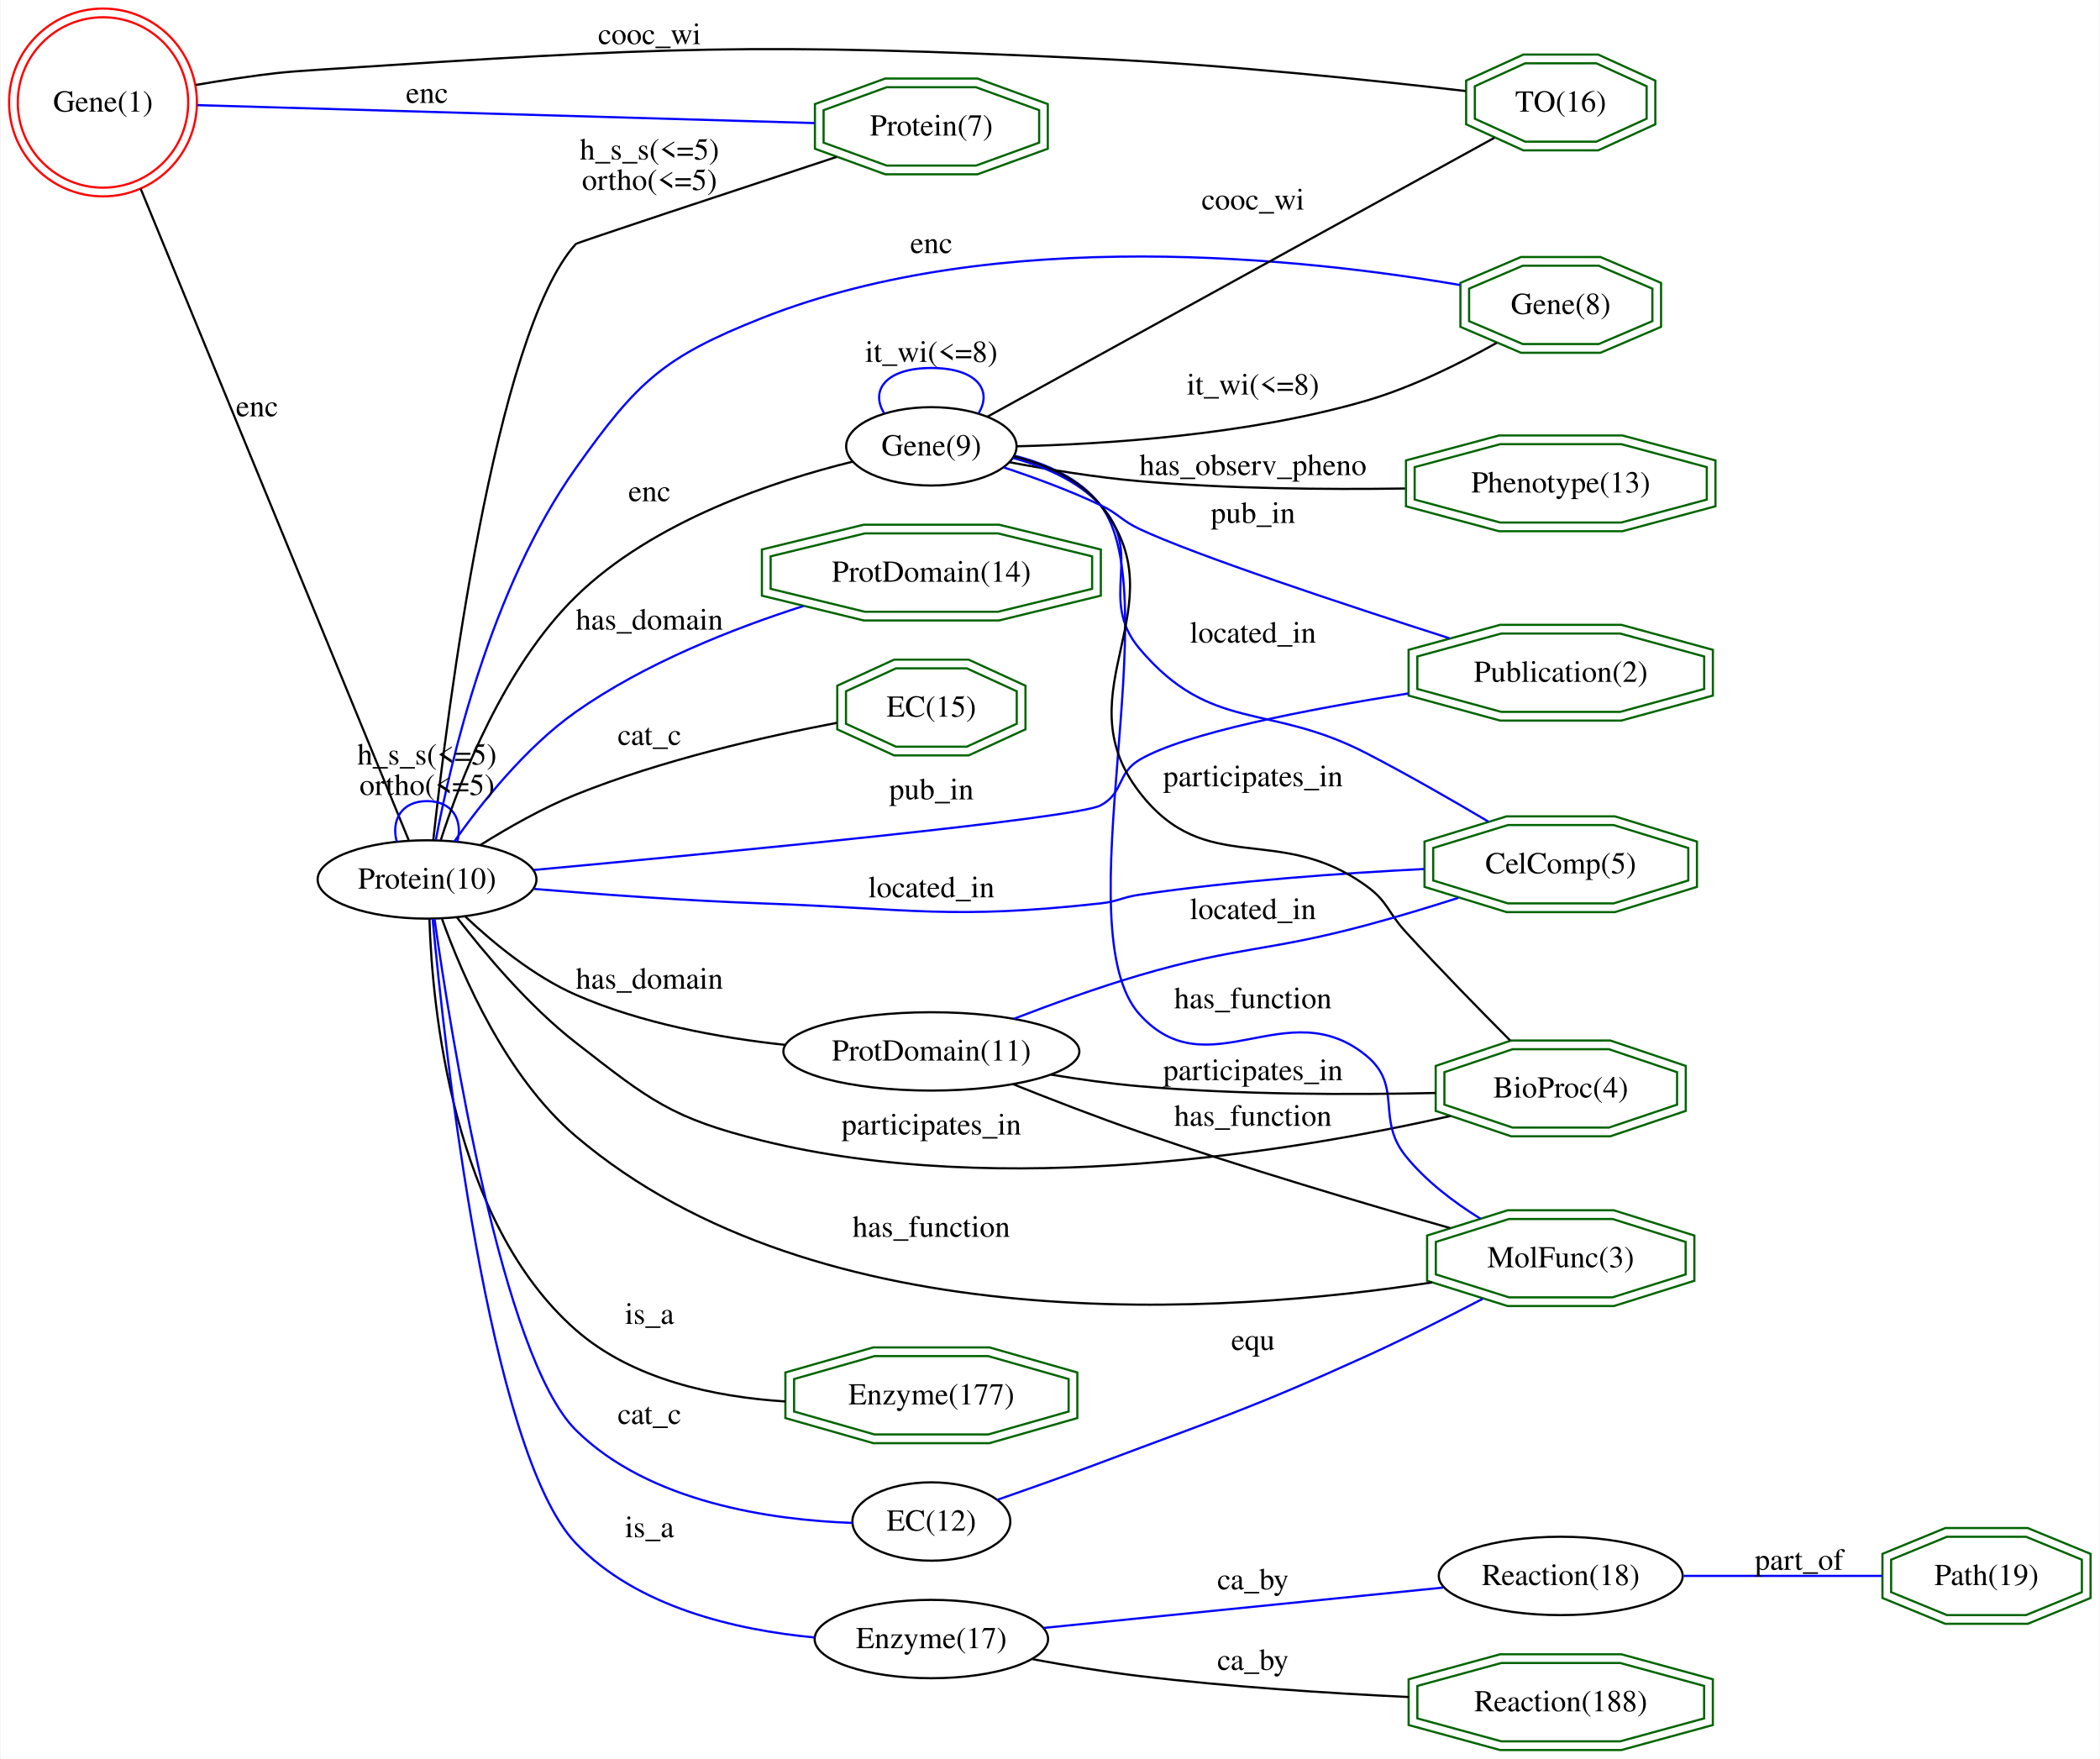
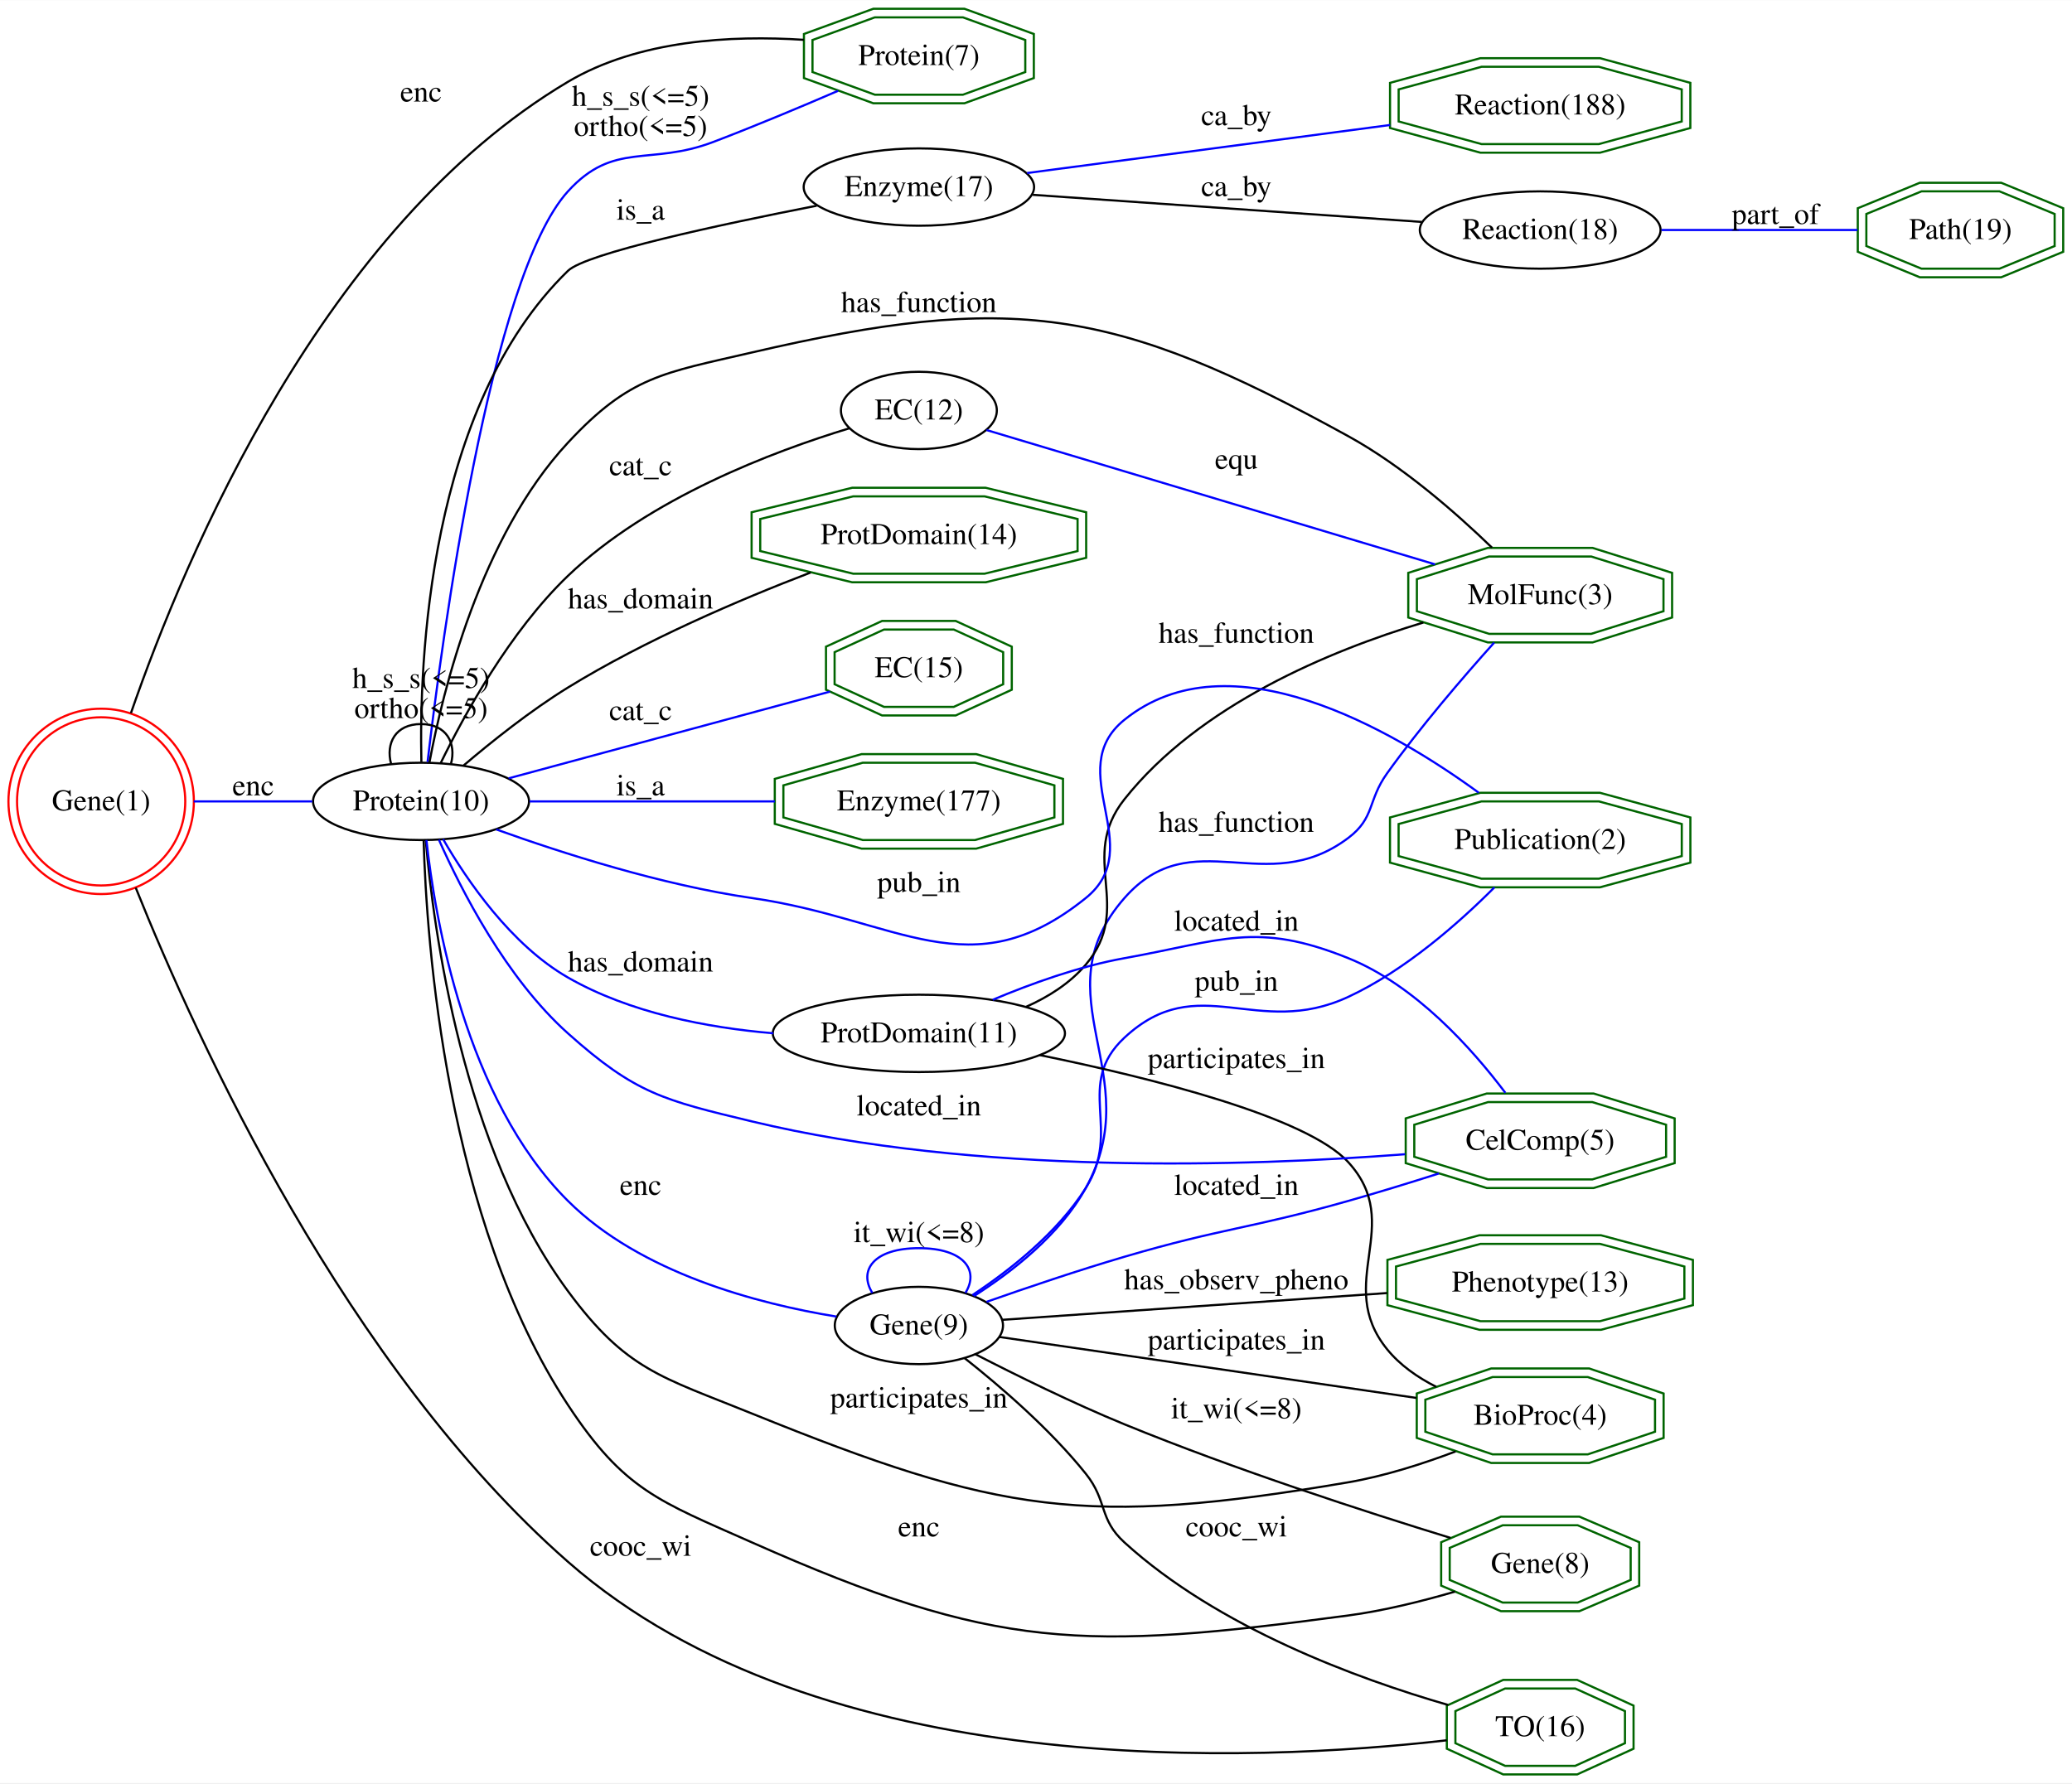
- <svg xmlns="http://www.w3.org/2000/svg" width="1286px" height="1077px" viewBox="0.00 0.00 964.40 808.08">
-   <g id="graph0" class="graph" transform=" rotate(0) translate(4 804.08)">
-     <polygon fill="white" stroke="transparent" points="-4,4 -4,-804.08 960.4,-804.08 960.4,4 -4,4" />
+ <svg xmlns="http://www.w3.org/2000/svg" width="1286px" height="1107px" viewBox="0.00 0.00 964.40 830.00">
+   <g id="graph0" class="graph" transform=" rotate(0) translate(4 826)">
+     <polygon fill="white" stroke="transparent" points="-4,4 -4,-826 960.4,-826 960.4,4 -4,4" />
    <g id="node1" class="node">
-       <polygon fill="none" stroke="darkgreen" points="752.33,-749.54 752.33,-764.46 729.21,-775 696.53,-775 673.41,-764.46 673.41,-749.54 696.53,-739 729.21,-739 752.33,-749.54" />
-       <polygon fill="none" stroke="darkgreen" points="756.33,-746.97 756.33,-767.03 730.08,-779 695.66,-779 669.41,-767.03 669.41,-746.97 695.66,-735 730.08,-735 756.33,-746.97" />
-       <text text-anchor="middle" x="712.87" y="-752.8" font-family="Times,serif" font-size="14.00">TO(16)</text>
+       <polygon fill="none" stroke="darkgreen" points="779.98,-221.54 779.98,-236.46 740.67,-247 685.07,-247 645.76,-236.46 645.76,-221.54 685.07,-211 740.67,-211 779.98,-221.54" />
+       <polygon fill="none" stroke="darkgreen" points="783.96,-218.47 783.96,-239.53 741.19,-251 684.55,-251 641.77,-239.53 641.77,-218.47 684.55,-207 741.19,-207 783.96,-218.47" />
+       <text text-anchor="middle" x="712.87" y="-224.8" font-family="Times,serif" font-size="14.00">Phenotype(13)</text>
    </g>
    <g id="node2" class="node">
-       <polygon fill="none" stroke="darkgreen" points="778.75,-14.54 778.75,-29.46 740.16,-40 685.58,-40 646.99,-29.46 646.99,-14.54 685.58,-4 740.16,-4 778.75,-14.54" />
-       <polygon fill="none" stroke="darkgreen" points="782.76,-11.49 782.76,-32.51 740.7,-44 685.04,-44 642.98,-32.51 642.98,-11.49 685.04,0 740.7,0 782.76,-11.49" />
-       <text text-anchor="middle" x="712.87" y="-17.8" font-family="Times,serif" font-size="14.00">Reaction(188)</text>
+       <polygon fill="none" stroke="darkgreen" points="473.21,-792.54 473.21,-807.46 444.2,-818 403.18,-818 374.17,-807.46 374.17,-792.54 403.18,-782 444.2,-782 473.21,-792.54" />
+       <polygon fill="none" stroke="darkgreen" points="477.19,-789.74 477.19,-810.26 444.9,-822 402.48,-822 370.19,-810.26 370.19,-789.74 402.48,-778 444.9,-778 477.19,-789.74" />
+       <text text-anchor="middle" x="423.69" y="-795.8" font-family="Times,serif" font-size="14.00">Protein(7)</text>
    </g>
    <g id="node3" class="node">
-       <polygon fill="none" stroke="darkgreen" points="952.32,-72.54 952.32,-87.46 926.65,-98 890.35,-98 864.68,-87.46 864.68,-72.54 890.35,-62 926.65,-62 952.32,-72.54" />
-       <polygon fill="none" stroke="darkgreen" points="956.31,-69.86 956.31,-90.14 927.44,-102 889.56,-102 860.69,-90.14 860.69,-69.86 889.56,-58 927.44,-58 956.31,-69.86" />
-       <text text-anchor="middle" x="908.5" y="-75.8" font-family="Times,serif" font-size="14.00">Path(19)</text>
+       <polygon fill="none" stroke="darkgreen" points="752.33,-14.54 752.33,-29.46 729.21,-40 696.53,-40 673.41,-29.46 673.41,-14.54 696.53,-4 729.21,-4 752.33,-14.54" />
+       <polygon fill="none" stroke="darkgreen" points="756.33,-11.97 756.33,-32.03 730.08,-44 695.66,-44 669.41,-32.03 669.41,-11.97 695.66,0 730.08,0 756.33,-11.97" />
+       <text text-anchor="middle" x="712.87" y="-17.8" font-family="Times,serif" font-size="14.00">TO(16)</text>
    </g>
    <g id="node4" class="node">
-       <polygon fill="none" stroke="darkgreen" points="497.55,-533.54 497.55,-548.46 454.28,-559 393.1,-559 349.84,-548.46 349.84,-533.54 393.1,-523 454.28,-523 497.55,-533.54" />
-       <polygon fill="none" stroke="darkgreen" points="501.55,-530.4 501.55,-551.6 454.76,-563 392.62,-563 345.83,-551.6 345.83,-530.4 392.62,-519 454.76,-519 501.55,-530.4" />
-       <text text-anchor="middle" x="423.69" y="-536.8" font-family="Times,serif" font-size="14.00">ProtDomain(14)</text>
+       <polygon fill="none" stroke="darkgreen" points="770.26,-541.54 770.26,-556.46 736.64,-567 689.1,-567 655.48,-556.46 655.48,-541.54 689.1,-531 736.64,-531 770.26,-541.54" />
+       <polygon fill="none" stroke="darkgreen" points="774.27,-538.61 774.27,-559.39 737.26,-571 688.48,-571 651.47,-559.39 651.47,-538.61 688.48,-527 737.26,-527 774.27,-538.61" />
+       <text text-anchor="middle" x="712.87" y="-544.8" font-family="Times,serif" font-size="14.00">MolFunc(3)</text>
    </g>
    <g id="node5" class="node">
-       <polygon fill="none" stroke="darkgreen" points="462.92,-471.54 462.92,-486.46 439.94,-497 407.44,-497 384.46,-486.46 384.46,-471.54 407.44,-461 439.94,-461 462.92,-471.54" />
-       <polygon fill="none" stroke="darkgreen" points="466.93,-468.98 466.93,-489.02 440.82,-501 406.56,-501 380.45,-489.02 380.45,-468.98 406.56,-457 440.82,-457 466.93,-468.98" />
-       <text text-anchor="middle" x="423.69" y="-474.8" font-family="Times,serif" font-size="14.00">EC(15)</text>
+       <polygon fill="none" stroke="darkgreen" points="754.98,-90.54 754.98,-105.46 730.31,-116 695.43,-116 670.76,-105.46 670.76,-90.54 695.43,-80 730.31,-80 754.98,-90.54" />
+       <polygon fill="none" stroke="darkgreen" points="758.96,-87.9 758.96,-108.1 731.12,-120 694.61,-120 666.78,-108.1 666.78,-87.9 694.61,-76 731.12,-76 758.96,-87.9" />
+       <text text-anchor="middle" x="712.87" y="-93.8" font-family="Times,serif" font-size="14.00">Gene(8)</text>
    </g>
    <g id="node6" class="node">
-       <polygon fill="none" stroke="darkgreen" points="770.26,-218.54 770.26,-233.46 736.64,-244 689.1,-244 655.48,-233.46 655.48,-218.54 689.1,-208 736.64,-208 770.26,-218.54" />
-       <polygon fill="none" stroke="darkgreen" points="774.27,-215.61 774.27,-236.39 737.26,-248 688.48,-248 651.47,-236.39 651.47,-215.61 688.48,-204 737.26,-204 774.27,-215.61" />
-       <text text-anchor="middle" x="712.87" y="-221.8" font-family="Times,serif" font-size="14.00">MolFunc(3)</text>
+       <polygon fill="none" stroke="darkgreen" points="771.47,-287.54 771.47,-302.46 737.14,-313 688.59,-313 654.27,-302.46 654.27,-287.54 688.59,-277 737.14,-277 771.47,-287.54" />
+       <polygon fill="none" stroke="darkgreen" points="775.46,-284.59 775.46,-305.41 737.74,-317 688,-317 650.28,-305.41 650.28,-284.59 688,-273 737.74,-273 775.46,-284.59" />
+       <text text-anchor="middle" x="712.87" y="-290.8" font-family="Times,serif" font-size="14.00">CelComp(5)</text>
    </g>
    <g id="node7" class="node">
-       <polygon fill="none" stroke="darkgreen" points="779.98,-574.54 779.98,-589.46 740.67,-600 685.07,-600 645.76,-589.46 645.76,-574.54 685.07,-564 740.67,-564 779.98,-574.54" />
-       <polygon fill="none" stroke="darkgreen" points="783.96,-571.47 783.96,-592.53 741.19,-604 684.55,-604 641.77,-592.53 641.77,-571.47 684.55,-560 741.19,-560 783.96,-571.47" />
-       <text text-anchor="middle" x="712.87" y="-577.8" font-family="Times,serif" font-size="14.00">Phenotype(13)</text>
+       <polygon fill="none" stroke="darkgreen" points="766.32,-159.54 766.32,-174.46 735.01,-185 690.73,-185 659.42,-174.46 659.42,-159.54 690.73,-149 735.01,-149 766.32,-159.54" />
+       <polygon fill="none" stroke="darkgreen" points="770.32,-156.67 770.32,-177.33 735.67,-189 690.07,-189 655.42,-177.33 655.42,-156.67 690.07,-145 735.67,-145 770.32,-156.67" />
+       <text text-anchor="middle" x="712.87" y="-162.8" font-family="Times,serif" font-size="14.00">BioProc(4)</text>
    </g>
    <g id="node8" class="node">
-       <polygon fill="none" stroke="darkgreen" points="754.98,-656.54 754.98,-671.46 730.31,-682 695.43,-682 670.76,-671.46 670.76,-656.54 695.43,-646 730.31,-646 754.98,-656.54" />
-       <polygon fill="none" stroke="darkgreen" points="758.96,-653.9 758.96,-674.1 731.12,-686 694.61,-686 666.78,-674.1 666.78,-653.9 694.61,-642 731.12,-642 758.96,-653.9" />
-       <text text-anchor="middle" x="712.87" y="-659.8" font-family="Times,serif" font-size="14.00">Gene(8)</text>
+       <polygon fill="none" stroke="darkgreen" points="778.77,-427.54 778.77,-442.46 740.16,-453 685.57,-453 646.97,-442.46 646.97,-427.54 685.57,-417 740.16,-417 778.77,-427.54" />
+       <polygon fill="none" stroke="darkgreen" points="782.78,-424.49 782.78,-445.51 740.7,-457 685.04,-457 642.96,-445.51 642.96,-424.49 685.04,-413 740.7,-413 782.78,-424.49" />
+       <text text-anchor="middle" x="712.87" y="-430.8" font-family="Times,serif" font-size="14.00">Publication(2)</text>
    </g>
    <g id="node9" class="node">
-       <polygon fill="none" stroke="darkgreen" points="771.47,-399.54 771.47,-414.46 737.14,-425 688.59,-425 654.27,-414.46 654.27,-399.54 688.59,-389 737.14,-389 771.47,-399.54" />
-       <polygon fill="none" stroke="darkgreen" points="775.46,-396.59 775.46,-417.41 737.74,-429 688,-429 650.28,-417.41 650.28,-396.59 688,-385 737.74,-385 775.46,-396.59" />
-       <text text-anchor="middle" x="712.87" y="-402.8" font-family="Times,serif" font-size="14.00">CelComp(5)</text>
+       <polygon fill="none" stroke="darkgreen" points="778.75,-769.54 778.75,-784.46 740.16,-795 685.58,-795 646.99,-784.46 646.99,-769.54 685.58,-759 740.16,-759 778.75,-769.54" />
+       <polygon fill="none" stroke="darkgreen" points="782.76,-766.49 782.76,-787.51 740.7,-799 685.04,-799 642.98,-787.51 642.98,-766.49 685.04,-755 740.7,-755 782.76,-766.49" />
+       <text text-anchor="middle" x="712.87" y="-772.8" font-family="Times,serif" font-size="14.00">Reaction(188)</text>
    </g>
    <g id="node10" class="node">
-       <polygon fill="none" stroke="darkgreen" points="766.32,-296.54 766.32,-311.46 735.01,-322 690.73,-322 659.42,-311.46 659.42,-296.54 690.73,-286 735.01,-286 766.32,-296.54" />
-       <polygon fill="none" stroke="darkgreen" points="770.32,-293.67 770.32,-314.33 735.67,-326 690.07,-326 655.42,-314.33 655.42,-293.67 690.07,-282 735.67,-282 770.32,-293.67" />
-       <text text-anchor="middle" x="712.87" y="-299.8" font-family="Times,serif" font-size="14.00">BioProc(4)</text>
+       <polygon fill="none" stroke="darkgreen" points="497.55,-569.54 497.55,-584.46 454.28,-595 393.1,-595 349.84,-584.46 349.84,-569.54 393.1,-559 454.28,-559 497.55,-569.54" />
+       <polygon fill="none" stroke="darkgreen" points="501.55,-566.4 501.55,-587.6 454.76,-599 392.62,-599 345.83,-587.6 345.83,-566.4 392.62,-555 454.76,-555 501.55,-566.4" />
+       <text text-anchor="middle" x="423.69" y="-572.8" font-family="Times,serif" font-size="14.00">ProtDomain(14)</text>
    </g>
    <g id="node11" class="node">
-       <polygon fill="none" stroke="darkgreen" points="778.77,-487.54 778.77,-502.46 740.16,-513 685.57,-513 646.97,-502.46 646.97,-487.54 685.57,-477 740.16,-477 778.77,-487.54" />
-       <polygon fill="none" stroke="darkgreen" points="782.78,-484.49 782.78,-505.51 740.7,-517 685.04,-517 642.96,-505.51 642.96,-484.49 685.04,-473 740.7,-473 782.78,-484.49" />
-       <text text-anchor="middle" x="712.87" y="-490.8" font-family="Times,serif" font-size="14.00">Publication(2)</text>
+       <polygon fill="none" stroke="darkgreen" points="462.92,-507.54 462.92,-522.46 439.94,-533 407.44,-533 384.46,-522.46 384.46,-507.54 407.44,-497 439.94,-497 462.92,-507.54" />
+       <polygon fill="none" stroke="darkgreen" points="466.93,-504.98 466.93,-525.02 440.82,-537 406.56,-537 380.45,-525.02 380.45,-504.98 406.56,-493 440.82,-493 466.93,-504.98" />
+       <text text-anchor="middle" x="423.69" y="-510.8" font-family="Times,serif" font-size="14.00">EC(15)</text>
    </g>
    <g id="node12" class="node">
-       <polygon fill="none" stroke="darkgreen" points="473.21,-738.54 473.21,-753.46 444.2,-764 403.18,-764 374.17,-753.46 374.17,-738.54 403.18,-728 444.2,-728 473.21,-738.54" />
-       <polygon fill="none" stroke="darkgreen" points="477.19,-735.74 477.19,-756.26 444.9,-768 402.48,-768 370.19,-756.26 370.19,-735.74 402.48,-724 444.9,-724 477.19,-735.74" />
-       <text text-anchor="middle" x="423.69" y="-741.8" font-family="Times,serif" font-size="14.00">Protein(7)</text>
+       <polygon fill="none" stroke="darkgreen" points="952.32,-711.54 952.32,-726.46 926.65,-737 890.35,-737 864.68,-726.46 864.68,-711.54 890.35,-701 926.65,-701 952.32,-711.54" />
+       <polygon fill="none" stroke="darkgreen" points="956.31,-708.86 956.31,-729.14 927.44,-741 889.56,-741 860.69,-729.14 860.69,-708.86 889.56,-697 927.44,-697 956.31,-708.86" />
+       <text text-anchor="middle" x="908.5" y="-714.8" font-family="Times,serif" font-size="14.00">Path(19)</text>
    </g>
    <g id="node13" class="node">
-       <polygon fill="none" stroke="darkgreen" points="486.76,-155.54 486.76,-170.46 449.81,-181 397.57,-181 360.62,-170.46 360.62,-155.54 397.57,-145 449.81,-145 486.76,-155.54" />
-       <polygon fill="none" stroke="darkgreen" points="490.76,-152.53 490.76,-173.47 450.37,-185 397.01,-185 356.62,-173.47 356.62,-152.53 397.01,-141 450.37,-141 490.76,-152.53" />
-       <text text-anchor="middle" x="423.69" y="-158.8" font-family="Times,serif" font-size="14.00">Enzyme(177)</text>
+       <polygon fill="none" stroke="darkgreen" points="486.76,-445.54 486.76,-460.46 449.81,-471 397.57,-471 360.62,-460.46 360.62,-445.54 397.57,-435 449.81,-435 486.76,-445.54" />
+       <polygon fill="none" stroke="darkgreen" points="490.76,-442.53 490.76,-463.47 450.37,-475 397.01,-475 356.62,-463.47 356.62,-442.53 397.01,-431 450.37,-431 490.76,-442.53" />
+       <text text-anchor="middle" x="423.69" y="-448.8" font-family="Times,serif" font-size="14.00">Enzyme(177)</text>
    </g>
    <g id="node14" class="node">
-       <ellipse fill="none" stroke="red" cx="43.08" cy="-757" rx="39.15" ry="39.15" />
-       <ellipse fill="none" stroke="red" cx="43.08" cy="-757" rx="43.15" ry="43.15" />
-       <text text-anchor="middle" x="43.08" y="-752.8" font-family="Times,serif" font-size="14.00">Gene(1)</text>
+       <ellipse fill="none" stroke="red" cx="43.08" cy="-453" rx="39.15" ry="39.15" />
+       <ellipse fill="none" stroke="red" cx="43.08" cy="-453" rx="43.15" ry="43.15" />
+       <text text-anchor="middle" x="43.08" y="-448.8" font-family="Times,serif" font-size="14.00">Gene(1)</text>
+     </g>
+     <g id="edge32" class="edge">
+       <path fill="none" stroke="black" d="M56.93,-494.06C82.39,-567.65 146.8,-720.6 260.35,-788 293.16,-807.47 336.51,-809.74 370.16,-807.54" />
+       <text text-anchor="middle" x="191.97" y="-778.8" font-family="Times,serif" font-size="14.00">enc</text>
    </g>
    <g id="edge30" class="edge">
-       <path fill="none" stroke="black" d="M85.7,-765.04C91.88,-766.11 98.17,-767.13 104.15,-768 120.71,-770.4 124.89,-770.91 141.58,-772 301.16,-782.46 341.63,-784.57 501.37,-777 559.67,-774.24 626.76,-767.19 669.22,-762.25" />
-       <text text-anchor="middle" x="294.18" y="-783.8" font-family="Times,serif" font-size="14.00">cooc_wi</text>
+       <path fill="none" stroke="black" d="M59.16,-412.82C87.99,-340.92 157.34,-189.34 260.35,-99 377.98,4.16 581.5,-5.77 669.41,-15.89" />
+       <text text-anchor="middle" x="294.18" y="-101.8" font-family="Times,serif" font-size="14.00">cooc_wi</text>
+     </g>
+     <g id="node20" class="node">
+       <ellipse fill="none" stroke="black" cx="191.97" cy="-453" rx="50.27" ry="18" />
+       <text text-anchor="middle" x="191.97" y="-448.8" font-family="Times,serif" font-size="14.00">Protein(10)</text>
    </g>
    <g id="edge31" class="edge">
-       <path fill="none" stroke="blue" d="M86.41,-755.77C155.97,-753.75 294.29,-749.73 370.06,-747.53" />
-       <text text-anchor="middle" x="191.97" y="-756.8" font-family="Times,serif" font-size="14.00">enc</text>
+       <path fill="none" stroke="blue" d="M86.17,-453C103.38,-453 123.42,-453 141.33,-453" />
+       <text text-anchor="middle" x="113.87" y="-455.8" font-family="Times,serif" font-size="14.00">enc</text>
+     </g>
+     <g id="node15" class="node">
+       <ellipse fill="none" stroke="black" cx="423.69" cy="-209" rx="39.15" ry="18" />
+       <text text-anchor="middle" x="423.69" y="-204.8" font-family="Times,serif" font-size="14.00">Gene(9)</text>
+     </g>
+     <g id="edge3" class="edge">
+       <path fill="none" stroke="black" d="M462.53,-211.64C507.99,-214.8 585.2,-220.18 641.68,-224.11" />
+       <text text-anchor="middle" x="571.47" y="-225.8" font-family="Times,serif" font-size="14.00">has_observ_pheno</text>
+     </g>
+     <g id="edge1" class="edge">
+       <path fill="none" stroke="black" d="M444.94,-193.83C461.45,-180.79 484.69,-160.83 501.37,-140 511.57,-127.26 507.31,-118.99 519.37,-108 562.92,-68.29 627.83,-44.52 670.01,-32.34" />
+       <text text-anchor="middle" x="571.47" y="-110.8" font-family="Times,serif" font-size="14.00">cooc_wi</text>
+     </g>
+     <g id="edge2" class="edge">
+       <path fill="none" stroke="blue" d="M449.32,-222.71C466.88,-233.86 489.4,-251.29 501.37,-273 530.6,-326.01 479.44,-362.51 519.37,-408 551.01,-444.04 585.29,-407.11 623.57,-436 635.98,-445.37 632.52,-453.36 641.57,-466 657.08,-487.65 676.83,-510.63 691.44,-526.9" />
+       <text text-anchor="middle" x="571.47" y="-438.8" font-family="Times,serif" font-size="14.00">has_function</text>
+     </g>
+     <g id="edge5" class="edge">
+       <path fill="none" stroke="black" d="M450.01,-195.61C468.85,-185.92 495.36,-172.84 519.37,-163 570.78,-141.93 631.79,-122.18 671.14,-110.11" />
+       <text text-anchor="middle" x="571.47" y="-165.8" font-family="Times,serif" font-size="14.00">it_wi(&lt;=8)</text>
+     </g>
+     <g id="edge6" class="edge">
+       <path fill="none" stroke="blue" d="M455.19,-220.01C473.65,-226.5 497.73,-234.65 519.37,-241 565.17,-254.43 577.65,-254 623.57,-267 637.34,-270.9 652.21,-275.47 665.75,-279.78" />
+       <text text-anchor="middle" x="571.47" y="-269.8" font-family="Times,serif" font-size="14.00">located_in</text>
+     </g>
+     <g id="edge7" class="edge">
+       <path fill="none" stroke="black" d="M461.06,-203.68C510.04,-196.52 597.68,-183.7 655.3,-175.27" />
+       <text text-anchor="middle" x="571.47" y="-197.8" font-family="Times,serif" font-size="14.00">participates_in</text>
+     </g>
+     <g id="edge8" class="edge">
+       <path fill="none" stroke="blue" d="M448.58,-223.15C465.75,-234.52 488.13,-252.04 501.37,-273 518.53,-300.16 495.86,-321.11 519.37,-343 553.82,-375.08 580.89,-342.14 623.57,-362 649.9,-374.25 674.92,-396.27 691.55,-412.94" />
+       <text text-anchor="middle" x="571.47" y="-364.8" font-family="Times,serif" font-size="14.00">pub_in</text>
+     </g>
+     <g id="edge4" class="edge">
+       <path fill="none" stroke="blue" d="M402.03,-224.17C395.47,-234.66 402.69,-245 423.69,-245 444.69,-245 451.91,-234.66 445.35,-224.17" />
+       <text text-anchor="middle" x="423.69" y="-247.8" font-family="Times,serif" font-size="14.00">it_wi(&lt;=8)</text>
+     </g>
+     <g id="node16" class="node">
+       <ellipse fill="none" stroke="black" cx="423.69" cy="-635" rx="36.28" ry="18" />
+       <text text-anchor="middle" x="423.69" y="-630.8" font-family="Times,serif" font-size="14.00">EC(12)</text>
+     </g>
+     <g id="edge9" class="edge">
+       <path fill="none" stroke="blue" d="M455.15,-625.88C505.03,-610.94 604.49,-581.16 663.9,-563.36" />
+       <text text-anchor="middle" x="571.47" y="-607.8" font-family="Times,serif" font-size="14.00">equ</text>
    </g>
    <g id="node17" class="node">
-       <ellipse fill="none" stroke="black" cx="191.97" cy="-400" rx="50.27" ry="18" />
-       <text text-anchor="middle" x="191.97" y="-395.8" font-family="Times,serif" font-size="14.00">Protein(10)</text>
-     </g>
-     <g id="edge32" class="edge">
-       <path fill="none" stroke="black" d="M60.36,-717.43C92.03,-640.46 160.82,-473.28 183.53,-418.09" />
-       <text text-anchor="middle" x="113.87" y="-612.8" font-family="Times,serif" font-size="14.00">enc</text>
-     </g>
-     <g id="node15" class="node">
-       <ellipse fill="none" stroke="black" cx="423.69" cy="-51" rx="53.63" ry="18" />
-       <text text-anchor="middle" x="423.69" y="-46.8" font-family="Times,serif" font-size="14.00">Enzyme(17)</text>
-     </g>
-     <g id="edge1" class="edge">
-       <path fill="none" stroke="black" d="M470.28,-41.72C485.8,-38.85 503.29,-35.94 519.37,-34 560.26,-29.07 606.3,-26.11 643.09,-24.36" />
-       <text text-anchor="middle" x="571.47" y="-36.8" font-family="Times,serif" font-size="14.00">ca_by</text>
-     </g>
-     <g id="node16" class="node">
-       <ellipse fill="none" stroke="black" cx="712.87" cy="-80" rx="56.04" ry="18" />
-       <text text-anchor="middle" x="712.87" y="-75.8" font-family="Times,serif" font-size="14.00">Reaction(18)</text>
-     </g>
-     <g id="edge2" class="edge">
-       <path fill="none" stroke="blue" d="M475.37,-56.12C526.9,-61.32 606.4,-69.35 658.78,-74.64" />
-       <text text-anchor="middle" x="571.47" y="-73.8" font-family="Times,serif" font-size="14.00">ca_by</text>
-     </g>
-     <g id="edge3" class="edge">
-       <path fill="none" stroke="blue" d="M769.36,-80C798.19,-80 833.04,-80 860.52,-80" />
-       <text text-anchor="middle" x="822.38" y="-82.8" font-family="Times,serif" font-size="14.00">part_of</text>
+       <ellipse fill="none" stroke="black" cx="423.69" cy="-739" rx="53.63" ry="18" />
+       <text text-anchor="middle" x="423.69" y="-734.8" font-family="Times,serif" font-size="14.00">Enzyme(17)</text>
    </g>
    <g id="edge11" class="edge">
-       <path fill="none" stroke="blue" d="M204.49,-417.46C216.6,-434.65 237.12,-460.63 260.35,-477 291.93,-499.24 332.32,-515.21 364.91,-525.63" />
-       <text text-anchor="middle" x="294.18" y="-514.8" font-family="Times,serif" font-size="14.00">has_domain</text>
-     </g>
-     <g id="edge4" class="edge">
-       <path fill="none" stroke="black" d="M216.46,-415.8C229.04,-423.69 245.06,-432.84 260.35,-439 299.66,-454.84 346.93,-465.62 380.3,-471.97" />
-       <text text-anchor="middle" x="294.18" y="-461.8" font-family="Times,serif" font-size="14.00">cat_c</text>
+       <path fill="none" stroke="blue" d="M474.06,-745.53C520.65,-751.7 590.92,-761 643.01,-767.89" />
+       <text text-anchor="middle" x="571.47" y="-767.8" font-family="Times,serif" font-size="14.00">ca_by</text>
+     </g>
+     <g id="node18" class="node">
+       <ellipse fill="none" stroke="black" cx="712.87" cy="-719" rx="56.04" ry="18" />
+       <text text-anchor="middle" x="712.87" y="-714.8" font-family="Times,serif" font-size="14.00">Reaction(18)</text>
+     </g>
+     <g id="edge10" class="edge">
+       <path fill="none" stroke="black" d="M476.7,-735.38C527.93,-731.81 605.88,-726.38 657.81,-722.76" />
+       <text text-anchor="middle" x="571.47" y="-734.8" font-family="Times,serif" font-size="14.00">ca_by</text>
    </g>
    <g id="edge12" class="edge">
-       <path fill="none" stroke="black" d="M198.86,-381.82C208.06,-356.15 228.18,-309.36 260.35,-282 372.12,-186.95 559.41,-200.35 653.78,-214.86" />
-       <text text-anchor="middle" x="423.69" y="-235.8" font-family="Times,serif" font-size="14.00">has_function</text>
-     </g>
-     <g id="edge7" class="edge">
-       <path fill="none" stroke="blue" d="M196.02,-418.19C202.7,-453.77 221.22,-533.9 260.35,-589 288.66,-628.85 300.55,-640.03 346.01,-658 454.42,-700.86 595.39,-685.36 666.54,-673.14" />
-       <text text-anchor="middle" x="423.69" y="-687.8" font-family="Times,serif" font-size="14.00">enc</text>
+       <path fill="none" stroke="blue" d="M769.36,-719C798.19,-719 833.04,-719 860.52,-719" />
+       <text text-anchor="middle" x="822.38" y="-721.8" font-family="Times,serif" font-size="14.00">part_of</text>
+     </g>
+     <g id="node19" class="node">
+       <ellipse fill="none" stroke="black" cx="423.69" cy="-345" rx="68" ry="18" />
+       <text text-anchor="middle" x="423.69" y="-340.8" font-family="Times,serif" font-size="14.00">ProtDomain(11)</text>
+     </g>
+     <g id="edge13" class="edge">
+       <path fill="none" stroke="black" d="M473.41,-357.27C483.89,-361.93 494.01,-368.3 501.37,-377 524.08,-403.82 497.52,-426.47 519.37,-454 554.25,-497.93 614.65,-523.04 658.51,-536.28" />
+       <text text-anchor="middle" x="571.47" y="-526.8" font-family="Times,serif" font-size="14.00">has_function</text>
+     </g>
+     <g id="edge14" class="edge">
+       <path fill="none" stroke="blue" d="M458.06,-360.63C475.84,-368.11 498.33,-376.23 519.37,-380 564.96,-388.16 580.62,-397.31 623.57,-380 654.75,-367.43 681.08,-338 696.67,-317.31" />
+       <text text-anchor="middle" x="571.47" y="-392.8" font-family="Times,serif" font-size="14.00">located_in</text>
    </g>
    <g id="edge15" class="edge">
-       <path fill="none" stroke="blue" d="M241.17,-395.65C271.28,-393.15 310.87,-390.26 346.01,-389 415.01,-386.52 432.73,-381.47 501.37,-389 509.52,-389.89 511.26,-391.81 519.37,-393 562.8,-399.37 612.19,-402.89 650.07,-404.8" />
-       <text text-anchor="middle" x="423.69" y="-391.8" font-family="Times,serif" font-size="14.00">located_in</text>
+       <path fill="none" stroke="black" d="M479.89,-334.9C531.73,-324.29 604.16,-306.22 623.57,-285 650.22,-255.87 616.75,-228.71 641.57,-198 647.61,-190.53 655.81,-184.81 664.48,-180.45" />
+       <text text-anchor="middle" x="571.47" y="-328.8" font-family="Times,serif" font-size="14.00">participates_in</text>
+     </g>
+     <g id="edge21" class="edge">
+       <path fill="none" stroke="blue" d="M195.01,-471.36C201.61,-527.78 224.13,-697.17 260.35,-737 281.72,-760.5 298.33,-748.7 328.01,-760 347.35,-767.36 368.61,-776.27 386.07,-783.8" />
+       <text text-anchor="middle" x="294.18" y="-776.8" font-family="Times,serif" font-size="14.00">h_s_s(&lt;=5)</text>
+       <text text-anchor="middle" x="294.18" y="-762.8" font-family="Times,serif" font-size="14.00">ortho(&lt;=5)</text>
+     </g>
+     <g id="edge24" class="edge">
+       <path fill="none" stroke="black" d="M195.88,-471.11C202.1,-504.46 219.58,-576.16 260.35,-620 289.23,-651.05 304.71,-652.42 346.01,-662 467.36,-690.15 514.44,-683.08 623.57,-623 648.8,-609.11 673.59,-587.43 690.44,-571.12" />
+       <text text-anchor="middle" x="423.69" y="-680.8" font-family="Times,serif" font-size="14.00">has_function</text>
+     </g>
+     <g id="edge18" class="edge">
+       <path fill="none" stroke="black" d="M193.17,-434.91C194.52,-387.67 203.52,-258.32 260.35,-172 286.49,-132.31 302.57,-127.28 346.01,-108 459.61,-57.59 500.38,-57.56 623.57,-74 640.11,-76.21 657.93,-80.64 673.21,-85.1" />
+       <text text-anchor="middle" x="423.69" y="-110.8" font-family="Times,serif" font-size="14.00">enc</text>
+     </g>
+     <g id="edge27" class="edge">
+       <path fill="none" stroke="blue" d="M200.28,-435.15C210.62,-411.78 231.53,-370.78 260.35,-345 291.81,-316.86 304.97,-313.85 346.01,-304 450.42,-278.94 576.42,-283.05 650,-288.73" />
+       <text text-anchor="middle" x="423.69" y="-306.8" font-family="Times,serif" font-size="14.00">located_in</text>
+     </g>
+     <g id="edge28" class="edge">
+       <path fill="none" stroke="black" d="M194.17,-434.89C197.72,-393.73 211.23,-291.6 260.35,-225 287.5,-188.2 303.63,-185.17 346.01,-168 461.1,-121.38 501.16,-115.14 623.57,-136 640.39,-138.87 658.26,-144.6 673.5,-150.36" />
+       <text text-anchor="middle" x="423.69" y="-170.8" font-family="Times,serif" font-size="14.00">participates_in</text>
+     </g>
+     <g id="edge29" class="edge">
+       <path fill="none" stroke="blue" d="M226.99,-439.94C257.6,-428.93 304.07,-414.04 346.01,-408 414.35,-398.16 447.62,-364.66 501.37,-408 530.76,-431.69 489.99,-467.31 519.37,-491 568.28,-530.44 643.92,-486.42 684.28,-457.03" />
+       <text text-anchor="middle" x="423.69" y="-410.8" font-family="Times,serif" font-size="14.00">pub_in</text>
+     </g>
+     <g id="edge22" class="edge">
+       <path fill="none" stroke="black" d="M211.86,-469.78C224.91,-480.89 242.99,-495.31 260.35,-506 296.24,-528.09 340.21,-546.87 373.33,-559.56" />
+       <text text-anchor="middle" x="294.18" y="-542.8" font-family="Times,serif" font-size="14.00">has_domain</text>
+     </g>
+     <g id="edge17" class="edge">
+       <path fill="none" stroke="blue" d="M232.72,-463.73C274.58,-475.03 340.15,-492.72 382.27,-504.09" />
+       <text text-anchor="middle" x="294.18" y="-490.8" font-family="Times,serif" font-size="14.00">cat_c</text>
+     </g>
+     <g id="edge25" class="edge">
+       <path fill="none" stroke="blue" d="M242.53,-453C275.9,-453 320.28,-453 356.65,-453" />
+       <text text-anchor="middle" x="294.18" y="-455.8" font-family="Times,serif" font-size="14.00">is_a</text>
+     </g>
+     <g id="edge19" class="edge">
+       <path fill="none" stroke="blue" d="M194.48,-434.96C198.49,-398.29 212.65,-314.49 260.35,-267 294.18,-233.32 348.87,-219.09 385.3,-213.15" />
+       <text text-anchor="middle" x="294.18" y="-269.8" font-family="Times,serif" font-size="14.00">enc</text>
    </g>
    <g id="edge16" class="edge">
-       <path fill="none" stroke="black" d="M205.68,-382.6C218.23,-366.26 238.66,-341.88 260.35,-325 294.29,-298.59 304.26,-290.3 346.01,-280 456.48,-252.75 591.05,-275.25 662.21,-291.32" />
-       <text text-anchor="middle" x="423.69" y="-282.8" font-family="Times,serif" font-size="14.00">participates_in</text>
-     </g>
-     <g id="edge17" class="edge">
-       <path fill="none" stroke="blue" d="M240.98,-404.36C324.79,-412.11 490.03,-428.01 501.37,-434 512.24,-439.74 508.79,-448.75 519.37,-455 540.09,-467.24 596.38,-478.13 642.78,-485.45" />
-       <text text-anchor="middle" x="423.69" y="-436.8" font-family="Times,serif" font-size="14.00">pub_in</text>
-     </g>
-     <g id="edge8" class="edge">
-       <path fill="none" stroke="black" d="M194.83,-418.07C201.07,-475.27 222.98,-650.92 260.35,-692 260.88,-692.58 332.3,-716.2 380.22,-732.01" />
-       <text text-anchor="middle" x="294.18" y="-730.8" font-family="Times,serif" font-size="14.00">h_s_s(&lt;=5)</text>
-       <text text-anchor="middle" x="294.18" y="-716.8" font-family="Times,serif" font-size="14.00">ortho(&lt;=5)</text>
-     </g>
-     <g id="edge14" class="edge">
-       <path fill="none" stroke="black" d="M193.07,-381.77C194.35,-341.13 203.5,-242.81 260.35,-193 286.44,-170.15 324.13,-162.2 356.63,-160.16" />
-       <text text-anchor="middle" x="294.18" y="-195.8" font-family="Times,serif" font-size="14.00">is_a</text>
-     </g>
-     <g id="edge13" class="edge">
-       <path fill="none" stroke="blue" d="M194.54,-381.87C200.03,-322.77 220.21,-137.09 260.35,-95 288.47,-65.52 334.15,-55.11 369.9,-51.73" />
-       <text text-anchor="middle" x="294.18" y="-97.8" font-family="Times,serif" font-size="14.00">is_a</text>
-     </g>
-     <g id="edge9" class="edge">
-       <path fill="none" stroke="blue" d="M178.04,-417.41C175.44,-427.09 180.08,-436 191.97,-436 203.85,-436 208.49,-427.09 205.89,-417.41" />
-       <text text-anchor="middle" x="191.97" y="-452.8" font-family="Times,serif" font-size="14.00">h_s_s(&lt;=5)</text>
-       <text text-anchor="middle" x="191.97" y="-438.8" font-family="Times,serif" font-size="14.00">ortho(&lt;=5)</text>
-     </g>
-     <g id="node18" class="node">
-       <ellipse fill="none" stroke="black" cx="423.69" cy="-105" rx="36.28" ry="18" />
-       <text text-anchor="middle" x="423.69" y="-100.8" font-family="Times,serif" font-size="14.00">EC(12)</text>
-     </g>
-     <g id="edge5" class="edge">
-       <path fill="none" stroke="blue" d="M195.43,-381.69C202.84,-329.33 226.48,-180.63 260.35,-147 294.03,-113.57 350.63,-105.68 387.32,-104.36" />
-       <text text-anchor="middle" x="294.18" y="-149.8" font-family="Times,serif" font-size="14.00">cat_c</text>
-     </g>
-     <g id="node19" class="node">
-       <ellipse fill="none" stroke="black" cx="423.69" cy="-599" rx="39.15" ry="18" />
-       <text text-anchor="middle" x="423.69" y="-594.8" font-family="Times,serif" font-size="14.00">Gene(9)</text>
-     </g>
-     <g id="edge6" class="edge">
-       <path fill="none" stroke="black" d="M198.31,-418.2C207.17,-445.59 227.27,-497.65 260.35,-530 295.82,-564.69 351.41,-583.1 387.45,-591.95" />
-       <text text-anchor="middle" x="294.18" y="-573.8" font-family="Times,serif" font-size="14.00">enc</text>
-     </g>
-     <g id="node20" class="node">
-       <ellipse fill="none" stroke="black" cx="423.69" cy="-321" rx="68" ry="18" />
-       <text text-anchor="middle" x="423.69" y="-316.8" font-family="Times,serif" font-size="14.00">ProtDomain(11)</text>
-     </g>
-     <g id="edge10" class="edge">
-       <path fill="none" stroke="black" d="M209.64,-382.87C222.38,-370.86 240.99,-355.48 260.35,-347 290.42,-333.84 326.24,-327.25 356.56,-323.99" />
-       <text text-anchor="middle" x="294.18" y="-349.8" font-family="Times,serif" font-size="14.00">has_domain</text>
-     </g>
-     <g id="edge18" class="edge">
-       <path fill="none" stroke="blue" d="M453.93,-114.96C468.28,-119.94 485.79,-126.13 501.37,-132 556.14,-152.61 570.3,-156.8 623.57,-181 641.43,-189.11 660.89,-198.92 676.99,-207.31" />
-       <text text-anchor="middle" x="571.47" y="-183.8" font-family="Times,serif" font-size="14.00">equ</text>
-     </g>
-     <g id="edge19" class="edge">
-       <path fill="none" stroke="black" d="M449.42,-612.61C502.21,-641.65 625.71,-709.6 682.43,-740.8" />
-       <text text-anchor="middle" x="571.47" y="-707.8" font-family="Times,serif" font-size="14.00">cooc_wi</text>
+       <path fill="none" stroke="black" d="M201.09,-470.78C212.04,-493.23 233.3,-532.07 260.35,-558 298.07,-594.16 355.93,-615.96 391.42,-626.72" />
+       <text text-anchor="middle" x="294.18" y="-604.8" font-family="Times,serif" font-size="14.00">cat_c</text>
+     </g>
+     <g id="edge26" class="edge">
+       <path fill="none" stroke="black" d="M192.13,-471.28C191.1,-516.92 195.1,-636.71 260.35,-700 268.75,-708.15 331.16,-721.54 376.09,-730.31" />
+       <text text-anchor="middle" x="294.18" y="-723.8" font-family="Times,serif" font-size="14.00">is_a</text>
+     </g>
+     <g id="edge23" class="edge">
+       <path fill="none" stroke="blue" d="M202.26,-435.37C213.36,-416.18 233.82,-386.22 260.35,-371 289.07,-354.52 325.1,-347.64 355.91,-345.04" />
+       <text text-anchor="middle" x="294.18" y="-373.8" font-family="Times,serif" font-size="14.00">has_domain</text>
    </g>
    <g id="edge20" class="edge">
-       <path fill="none" stroke="blue" d="M461.84,-594.69C476.43,-591.03 491.92,-584.32 501.37,-572 533.12,-530.62 484.45,-376.74 519.37,-338 550.89,-303.03 587.24,-348.93 623.57,-319 640.52,-305.04 627.82,-290.11 641.57,-273 650.86,-261.44 663.77,-251.69 675.98,-244.12" />
-       <text text-anchor="middle" x="571.47" y="-340.8" font-family="Times,serif" font-size="14.00">has_function</text>
-     </g>
-     <g id="edge21" class="edge">
-       <path fill="none" stroke="black" d="M459.59,-591.71C477.39,-588.35 499.44,-584.72 519.37,-583 559.66,-579.51 604.87,-579.1 641.34,-579.63" />
-       <text text-anchor="middle" x="571.47" y="-585.8" font-family="Times,serif" font-size="14.00">has_observ_pheno</text>
-     </g>
-     <g id="edge23" class="edge">
-       <path fill="none" stroke="black" d="M462.85,-599.03C503.47,-599.97 569.24,-604.16 623.57,-620 644.62,-626.14 666.69,-637.14 683.51,-646.6" />
-       <text text-anchor="middle" x="571.47" y="-622.8" font-family="Times,serif" font-size="14.00">it_wi(&lt;=8)</text>
-     </g>
-     <g id="edge24" class="edge">
-       <path fill="none" stroke="blue" d="M461.14,-593.66C475.44,-589.83 490.89,-583.26 501.37,-572 522.08,-549.74 499.72,-529.2 519.37,-506 552.32,-467.09 578.29,-481.44 623.57,-458 642.44,-448.23 663.02,-436.42 679.56,-426.62" />
-       <text text-anchor="middle" x="571.47" y="-508.8" font-family="Times,serif" font-size="14.00">located_in</text>
-     </g>
-     <g id="edge25" class="edge">
-       <path fill="none" stroke="black" d="M461.49,-594.41C476.03,-590.71 491.56,-584.03 501.37,-572 538.78,-526.11 483.19,-486.87 519.37,-440 549.99,-400.34 583,-426.39 623.57,-397 633.53,-389.79 633.27,-385.07 641.57,-376 657.26,-358.86 675.62,-340.09 689.64,-326.02" />
-       <text text-anchor="middle" x="571.47" y="-442.8" font-family="Times,serif" font-size="14.00">participates_in</text>
-     </g>
-     <g id="edge26" class="edge">
-       <path fill="none" stroke="blue" d="M457.01,-589.3C470.93,-584.69 487.22,-578.72 501.37,-572 509.84,-567.98 510.89,-564.99 519.37,-561 544.95,-548.98 613.75,-526.2 661.75,-510.81" />
-       <text text-anchor="middle" x="571.47" y="-563.8" font-family="Times,serif" font-size="14.00">pub_in</text>
-     </g>
-     <g id="edge22" class="edge">
-       <path fill="none" stroke="blue" d="M402.03,-614.17C395.47,-624.66 402.69,-635 423.69,-635 444.69,-635 451.91,-624.66 445.35,-614.17" />
-       <text text-anchor="middle" x="423.69" y="-637.8" font-family="Times,serif" font-size="14.00">it_wi(&lt;=8)</text>
-     </g>
-     <g id="edge27" class="edge">
-       <path fill="none" stroke="black" d="M461.31,-305.9C478.77,-298.91 500.02,-290.68 519.37,-284 567.37,-267.42 622.99,-250.95 662.07,-239.82" />
-       <text text-anchor="middle" x="571.47" y="-286.8" font-family="Times,serif" font-size="14.00">has_function</text>
-     </g>
-     <g id="edge28" class="edge">
-       <path fill="none" stroke="blue" d="M461.62,-335.99C478.96,-342.68 500.04,-350.32 519.37,-356 564.88,-369.36 577.77,-366.71 623.57,-379 637.4,-382.71 652.28,-387.22 665.82,-391.54" />
-       <text text-anchor="middle" x="571.47" y="-381.8" font-family="Times,serif" font-size="14.00">located_in</text>
-     </g>
-     <g id="edge29" class="edge">
-       <path fill="none" stroke="black" d="M478.57,-310.34C491.86,-308.14 506.09,-306.15 519.37,-305 564.99,-301.05 616.91,-301.04 655.33,-301.89" />
-       <text text-anchor="middle" x="571.47" y="-307.8" font-family="Times,serif" font-size="14.00">participates_in</text>
+       <path fill="none" stroke="black" d="M178.04,-470.41C175.44,-480.09 180.08,-489 191.97,-489 203.85,-489 208.49,-480.09 205.89,-470.41" />
+       <text text-anchor="middle" x="191.97" y="-505.8" font-family="Times,serif" font-size="14.00">h_s_s(&lt;=5)</text>
+       <text text-anchor="middle" x="191.97" y="-491.8" font-family="Times,serif" font-size="14.00">ortho(&lt;=5)</text>
    </g>
  </g>
</svg>
